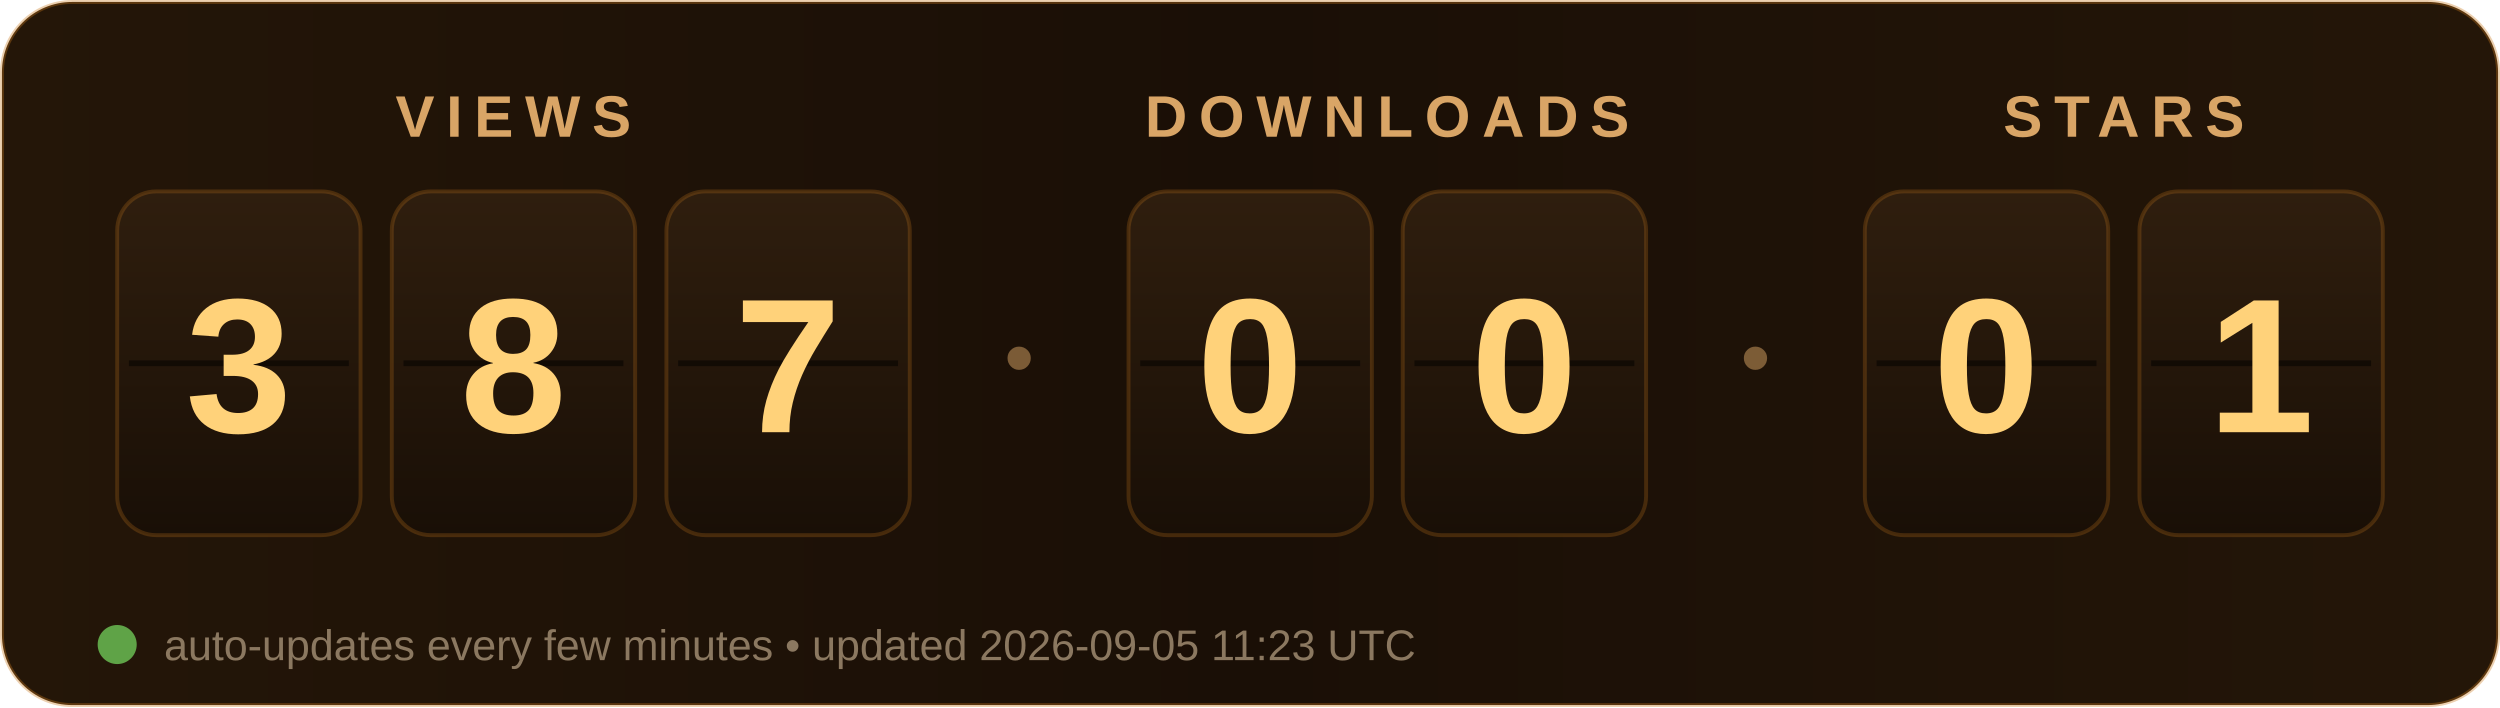
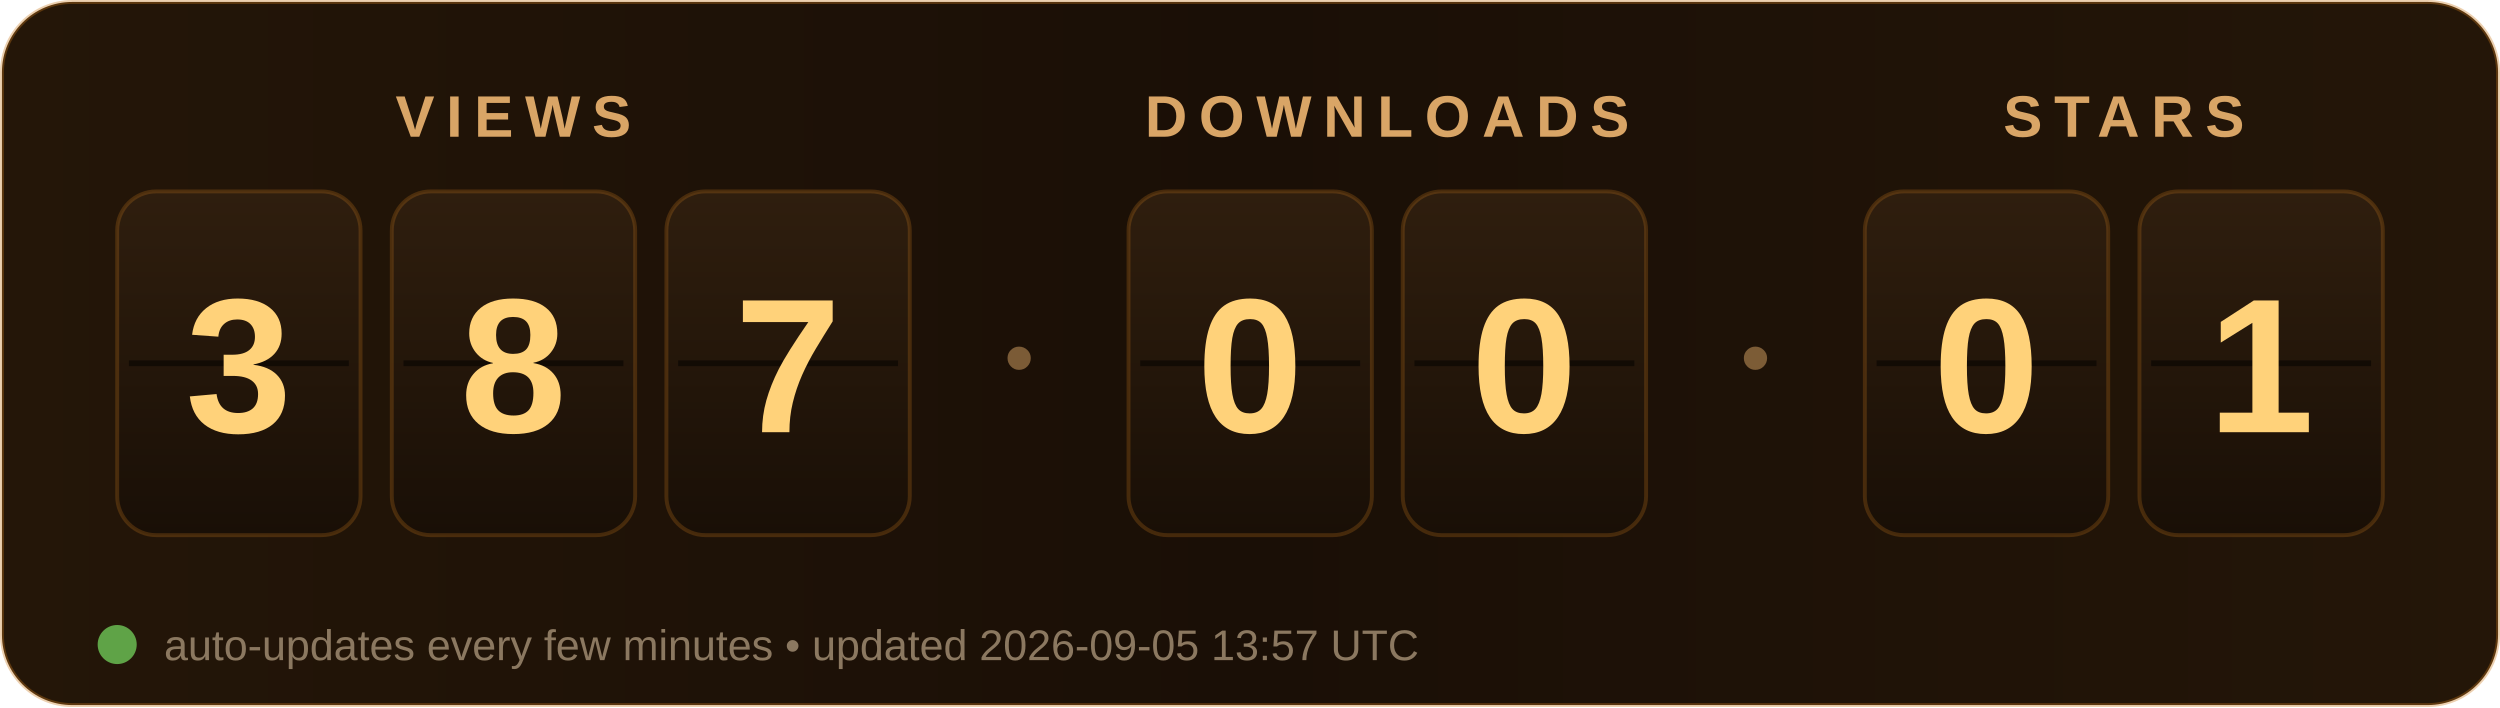
- <svg xmlns="http://www.w3.org/2000/svg" width="640" height="181" viewBox="0 0 640 181" role="img" aria-label="MelonDMA live stats — total views: 387 (tracked since 2026-08-18, GitHub only retains 14 days per API call so earlier history can't be recovered), total downloads: 0, GitHub stars: 1. Updated 2026-09-05 11:23 UTC.">
+ <svg xmlns="http://www.w3.org/2000/svg" width="640" height="181" viewBox="0 0 640 181" role="img" aria-label="MelonDMA live stats — total views: 387 (tracked since 2026-08-18, GitHub only retains 14 days per API call so earlier history can't be recovered), total downloads: 0, GitHub stars: 1. Updated 2026-09-05 13:57 UTC.">
  <defs>
    <linearGradient id="boardBg" x1="0" y1="0" x2="640" y2="0" gradientUnits="userSpaceOnUse">
      <stop offset="0" stop-color="#241608" />
      <stop offset="0.5" stop-color="#1a0f06" />
      <stop offset="1" stop-color="#241608" />
    </linearGradient>
    <linearGradient id="tileBg" x1="0" y1="0" x2="0" y2="88" gradientUnits="userSpaceOnUse">
      <stop offset="0" stop-color="#2f1e0e" />
      <stop offset="1" stop-color="#190f06" />
    </linearGradient>
  </defs>
  <rect x="0.5" y="0.5" width="639" height="180" rx="18" fill="url(#boardBg)" stroke="#C97A1E" stroke-opacity="0.35" />
  <text x="131.4" y="35" text-anchor="middle" font-family="Arial, Helvetica, sans-serif" font-weight="700" font-size="15" letter-spacing="3" fill="#D9A566">VIEWS</text>
  <g transform="translate(30.0,49)">
    <rect width="62.3" height="88" rx="10" fill="url(#tileBg)" stroke="#C97A1E" stroke-opacity="0.25" />
    <line x1="3" y1="44" x2="59.3" y2="44" stroke="#0f0904" stroke-width="1.5" opacity="0.85" />
    <text x="31.1" y="61.64" text-anchor="middle" font-family="Arial, Helvetica, sans-serif" font-weight="900" font-size="49" fill="#FFD27A">3</text>
    <rect x="0" y="44" width="62.3" height="0" rx="10" fill="#3a2410">
      <animate attributeName="height" values="0;88;0" keyTimes="0;0.55;1" dur="0.7s" begin="0.15s" calcMode="spline" keySplines="0.3 0.7 0.3 1;0.3 0 0.7 1" />
      <animate attributeName="y" values="44;0;44" keyTimes="0;0.55;1" dur="0.7s" begin="0.15s" calcMode="spline" keySplines="0.3 0.7 0.3 1;0.3 0 0.7 1" />
    </rect>
  </g>
  <g transform="translate(100.3,49)">
    <rect width="62.3" height="88" rx="10" fill="url(#tileBg)" stroke="#C97A1E" stroke-opacity="0.25" />
    <line x1="3" y1="44" x2="59.3" y2="44" stroke="#0f0904" stroke-width="1.5" opacity="0.85" />
    <text x="31.1" y="61.64" text-anchor="middle" font-family="Arial, Helvetica, sans-serif" font-weight="900" font-size="49" fill="#FFD27A">8</text>
    <rect x="0" y="44" width="62.3" height="0" rx="10" fill="#3a2410">
      <animate attributeName="height" values="0;88;0" keyTimes="0;0.55;1" dur="0.7s" begin="0.24s" calcMode="spline" keySplines="0.3 0.7 0.3 1;0.3 0 0.7 1" />
      <animate attributeName="y" values="44;0;44" keyTimes="0;0.55;1" dur="0.7s" begin="0.24s" calcMode="spline" keySplines="0.3 0.7 0.3 1;0.3 0 0.7 1" />
    </rect>
  </g>
  <g transform="translate(170.6,49)">
    <rect width="62.3" height="88" rx="10" fill="url(#tileBg)" stroke="#C97A1E" stroke-opacity="0.25" />
    <line x1="3" y1="44" x2="59.3" y2="44" stroke="#0f0904" stroke-width="1.5" opacity="0.85" />
    <text x="31.1" y="61.64" text-anchor="middle" font-family="Arial, Helvetica, sans-serif" font-weight="900" font-size="49" fill="#FFD27A">7</text>
    <rect x="0" y="44" width="62.3" height="0" rx="10" fill="#3a2410">
      <animate attributeName="height" values="0;88;0" keyTimes="0;0.55;1" dur="0.7s" begin="0.33s" calcMode="spline" keySplines="0.3 0.7 0.3 1;0.3 0 0.7 1" />
      <animate attributeName="y" values="44;0;44" keyTimes="0;0.55;1" dur="0.7s" begin="0.33s" calcMode="spline" keySplines="0.3 0.7 0.3 1;0.3 0 0.7 1" />
    </rect>
  </g>
  <text x="355.1" y="35" text-anchor="middle" font-family="Arial, Helvetica, sans-serif" font-weight="700" font-size="15" letter-spacing="3" fill="#D9A566">DOWNLOADS</text>
  <g transform="translate(288.9,49)">
    <rect width="62.3" height="88" rx="10" fill="url(#tileBg)" stroke="#C97A1E" stroke-opacity="0.25" />
    <line x1="3" y1="44" x2="59.3" y2="44" stroke="#0f0904" stroke-width="1.5" opacity="0.85" />
    <text x="31.1" y="61.64" text-anchor="middle" font-family="Arial, Helvetica, sans-serif" font-weight="900" font-size="49" fill="#FFD27A">0</text>
    <rect x="0" y="44" width="62.3" height="0" rx="10" fill="#3a2410">
      <animate attributeName="height" values="0;88;0" keyTimes="0;0.55;1" dur="0.7s" begin="0.42s" calcMode="spline" keySplines="0.3 0.7 0.3 1;0.3 0 0.7 1" />
      <animate attributeName="y" values="44;0;44" keyTimes="0;0.55;1" dur="0.7s" begin="0.42s" calcMode="spline" keySplines="0.3 0.7 0.3 1;0.3 0 0.7 1" />
    </rect>
  </g>
  <g transform="translate(359.1,49)">
    <rect width="62.3" height="88" rx="10" fill="url(#tileBg)" stroke="#C97A1E" stroke-opacity="0.25" />
    <line x1="3" y1="44" x2="59.3" y2="44" stroke="#0f0904" stroke-width="1.5" opacity="0.85" />
    <text x="31.1" y="61.64" text-anchor="middle" font-family="Arial, Helvetica, sans-serif" font-weight="900" font-size="49" fill="#FFD27A">0</text>
    <rect x="0" y="44" width="62.3" height="0" rx="10" fill="#3a2410">
      <animate attributeName="height" values="0;88;0" keyTimes="0;0.55;1" dur="0.7s" begin="0.51s" calcMode="spline" keySplines="0.3 0.7 0.3 1;0.3 0 0.7 1" />
      <animate attributeName="y" values="44;0;44" keyTimes="0;0.55;1" dur="0.7s" begin="0.51s" calcMode="spline" keySplines="0.3 0.7 0.3 1;0.3 0 0.7 1" />
    </rect>
  </g>
  <text x="543.7" y="35" text-anchor="middle" font-family="Arial, Helvetica, sans-serif" font-weight="700" font-size="15" letter-spacing="3" fill="#D9A566">STARS</text>
  <g transform="translate(477.4,49)">
    <rect width="62.3" height="88" rx="10" fill="url(#tileBg)" stroke="#C97A1E" stroke-opacity="0.25" />
    <line x1="3" y1="44" x2="59.3" y2="44" stroke="#0f0904" stroke-width="1.5" opacity="0.85" />
    <text x="31.1" y="61.64" text-anchor="middle" font-family="Arial, Helvetica, sans-serif" font-weight="900" font-size="49" fill="#FFD27A">0</text>
    <rect x="0" y="44" width="62.3" height="0" rx="10" fill="#3a2410">
      <animate attributeName="height" values="0;88;0" keyTimes="0;0.55;1" dur="0.7s" begin="0.60s" calcMode="spline" keySplines="0.3 0.7 0.3 1;0.3 0 0.7 1" />
      <animate attributeName="y" values="44;0;44" keyTimes="0;0.55;1" dur="0.7s" begin="0.60s" calcMode="spline" keySplines="0.3 0.7 0.3 1;0.3 0 0.7 1" />
    </rect>
  </g>
  <g transform="translate(547.7,49)">
    <rect width="62.3" height="88" rx="10" fill="url(#tileBg)" stroke="#C97A1E" stroke-opacity="0.25" />
    <line x1="3" y1="44" x2="59.3" y2="44" stroke="#0f0904" stroke-width="1.5" opacity="0.85" />
    <text x="31.1" y="61.64" text-anchor="middle" font-family="Arial, Helvetica, sans-serif" font-weight="900" font-size="49" fill="#FFD27A">1</text>
    <rect x="0" y="44" width="62.3" height="0" rx="10" fill="#3a2410">
      <animate attributeName="height" values="0;88;0" keyTimes="0;0.55;1" dur="0.7s" begin="0.69s" calcMode="spline" keySplines="0.3 0.7 0.3 1;0.3 0 0.7 1" />
      <animate attributeName="y" values="44;0;44" keyTimes="0;0.55;1" dur="0.7s" begin="0.69s" calcMode="spline" keySplines="0.3 0.7 0.3 1;0.3 0 0.7 1" />
    </rect>
  </g>
  <text x="260.9" y="99" text-anchor="middle" font-family="Arial, Helvetica, sans-serif" font-size="22" fill="#D9A566" opacity="0.5">•</text>
  <text x="449.4" y="99" text-anchor="middle" font-family="Arial, Helvetica, sans-serif" font-size="22" fill="#D9A566" opacity="0.5">•</text>
  <circle cx="30" cy="165" r="5" fill="#5FA347">
    <animate attributeName="opacity" values="1;0.35;1" dur="1.8s" repeatCount="indefinite" />
  </circle>
-   <text x="42" y="169" font-family="Arial, Helvetica, sans-serif" font-size="11" fill="#8B7860">auto-updates every few minutes • updated 2026-09-05 11:23 UTC</text>
+   <text x="42" y="169" font-family="Arial, Helvetica, sans-serif" font-size="11" fill="#8B7860">auto-updates every few minutes • updated 2026-09-05 13:57 UTC</text>
</svg>
